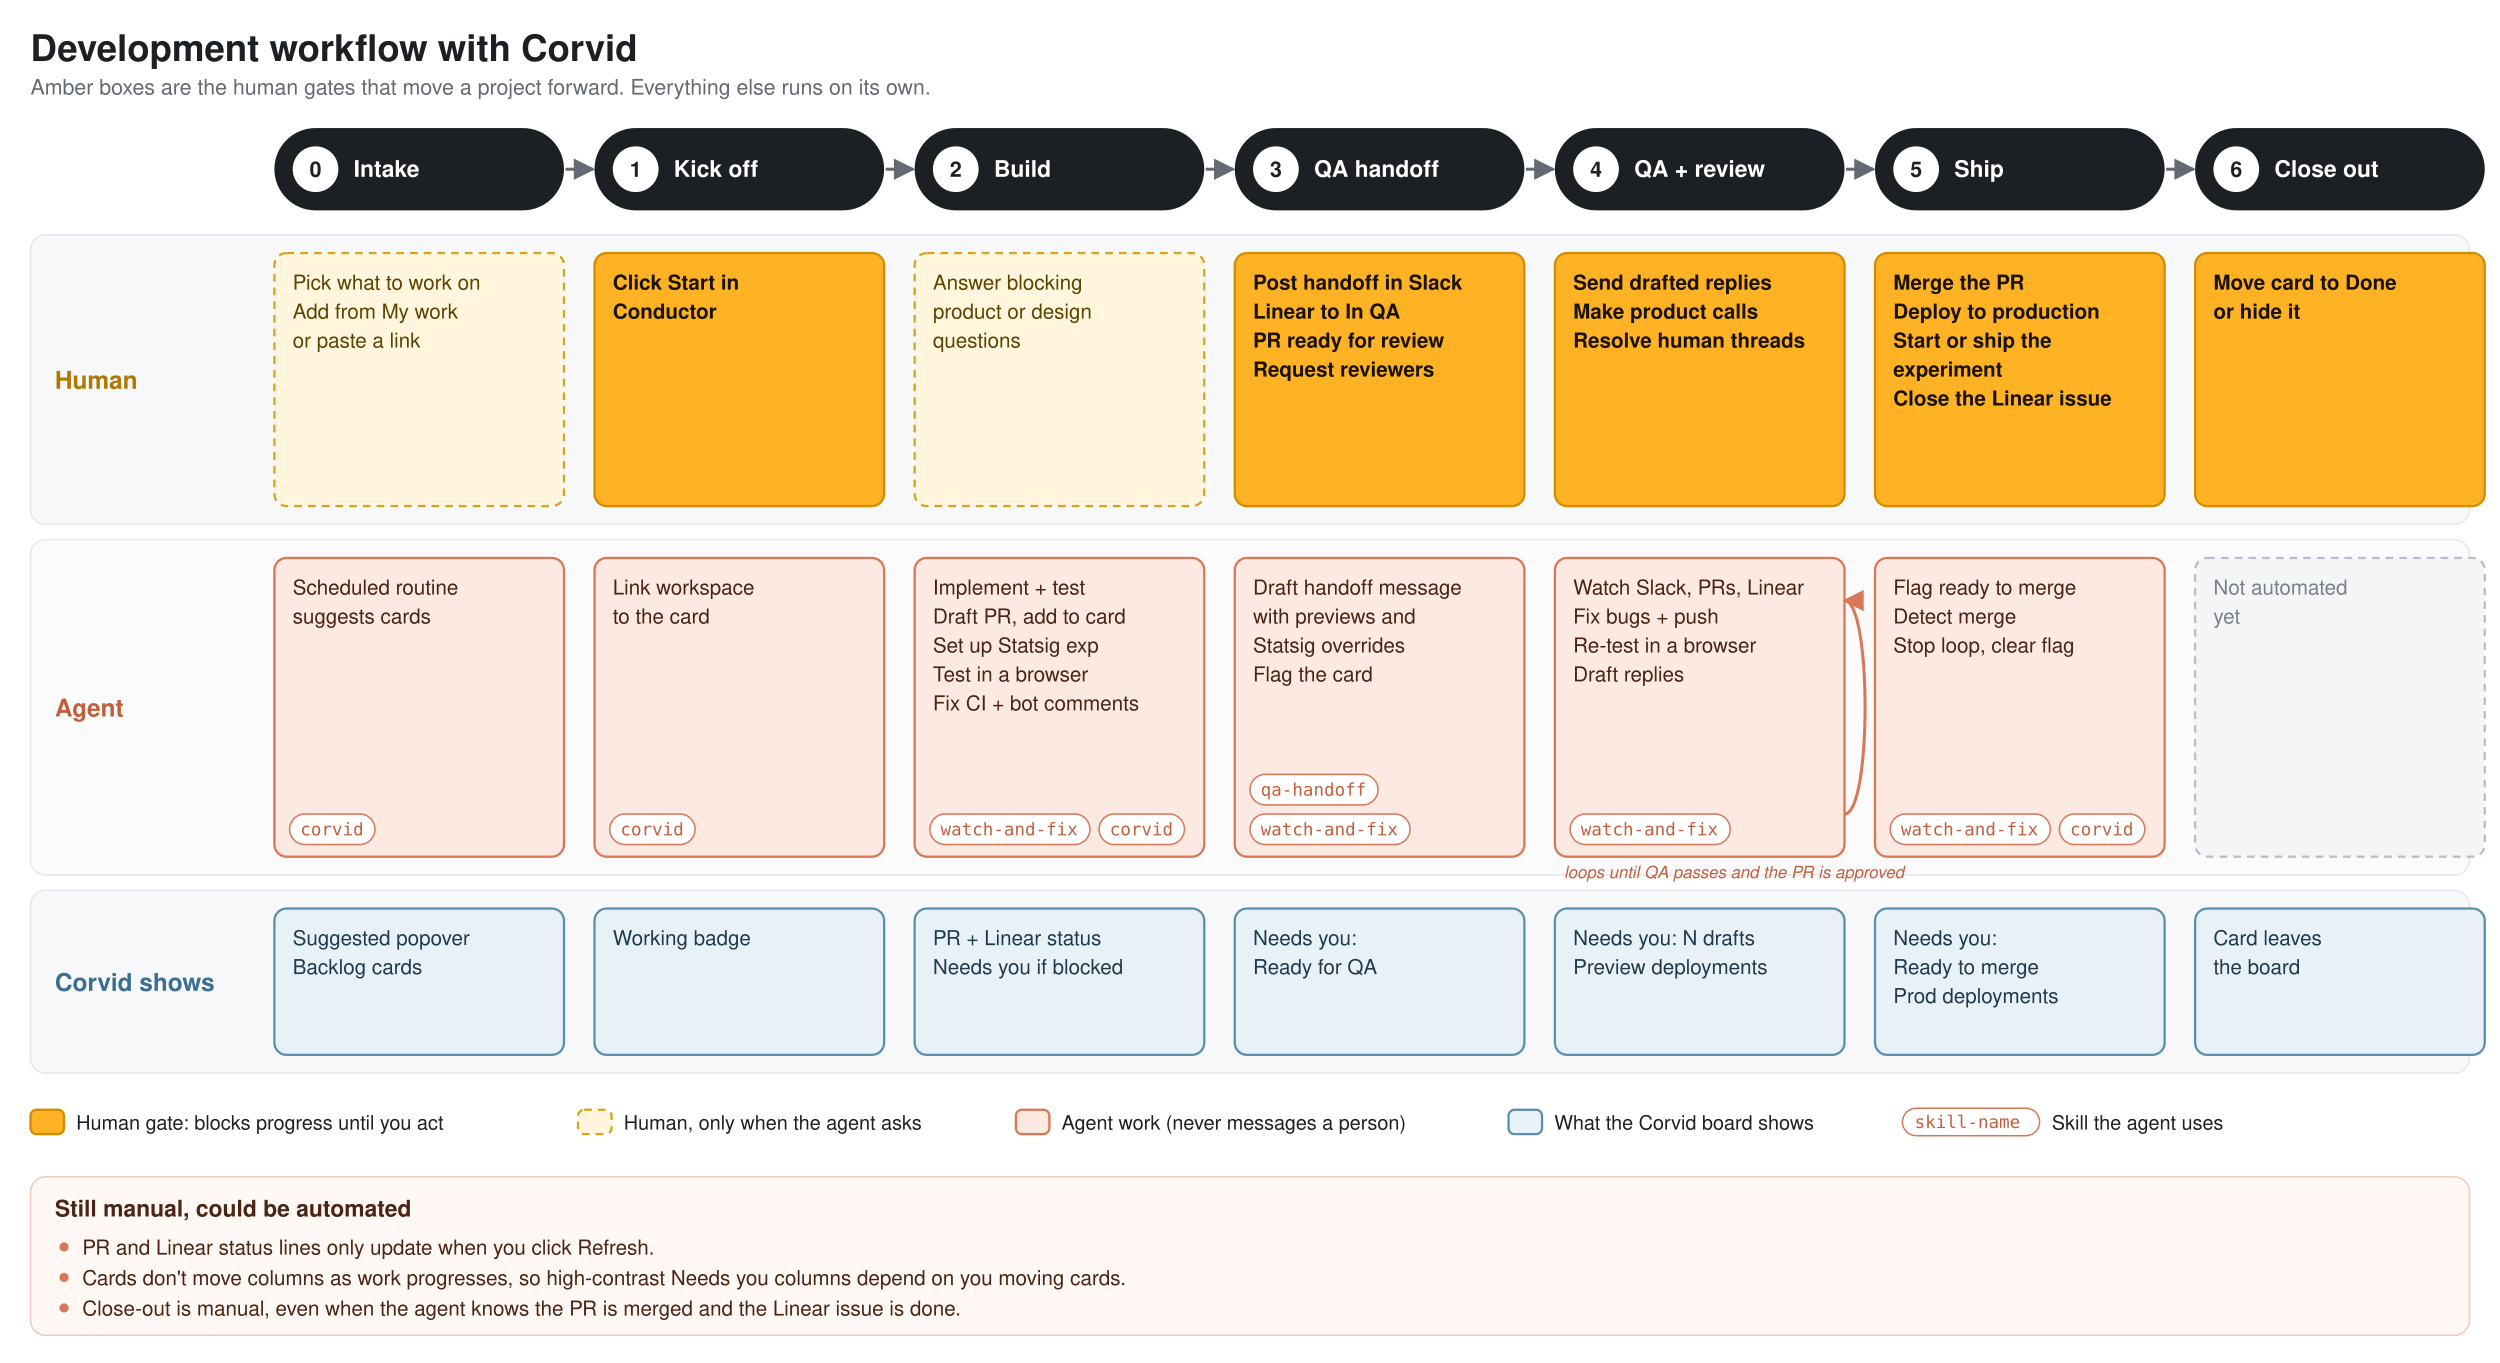
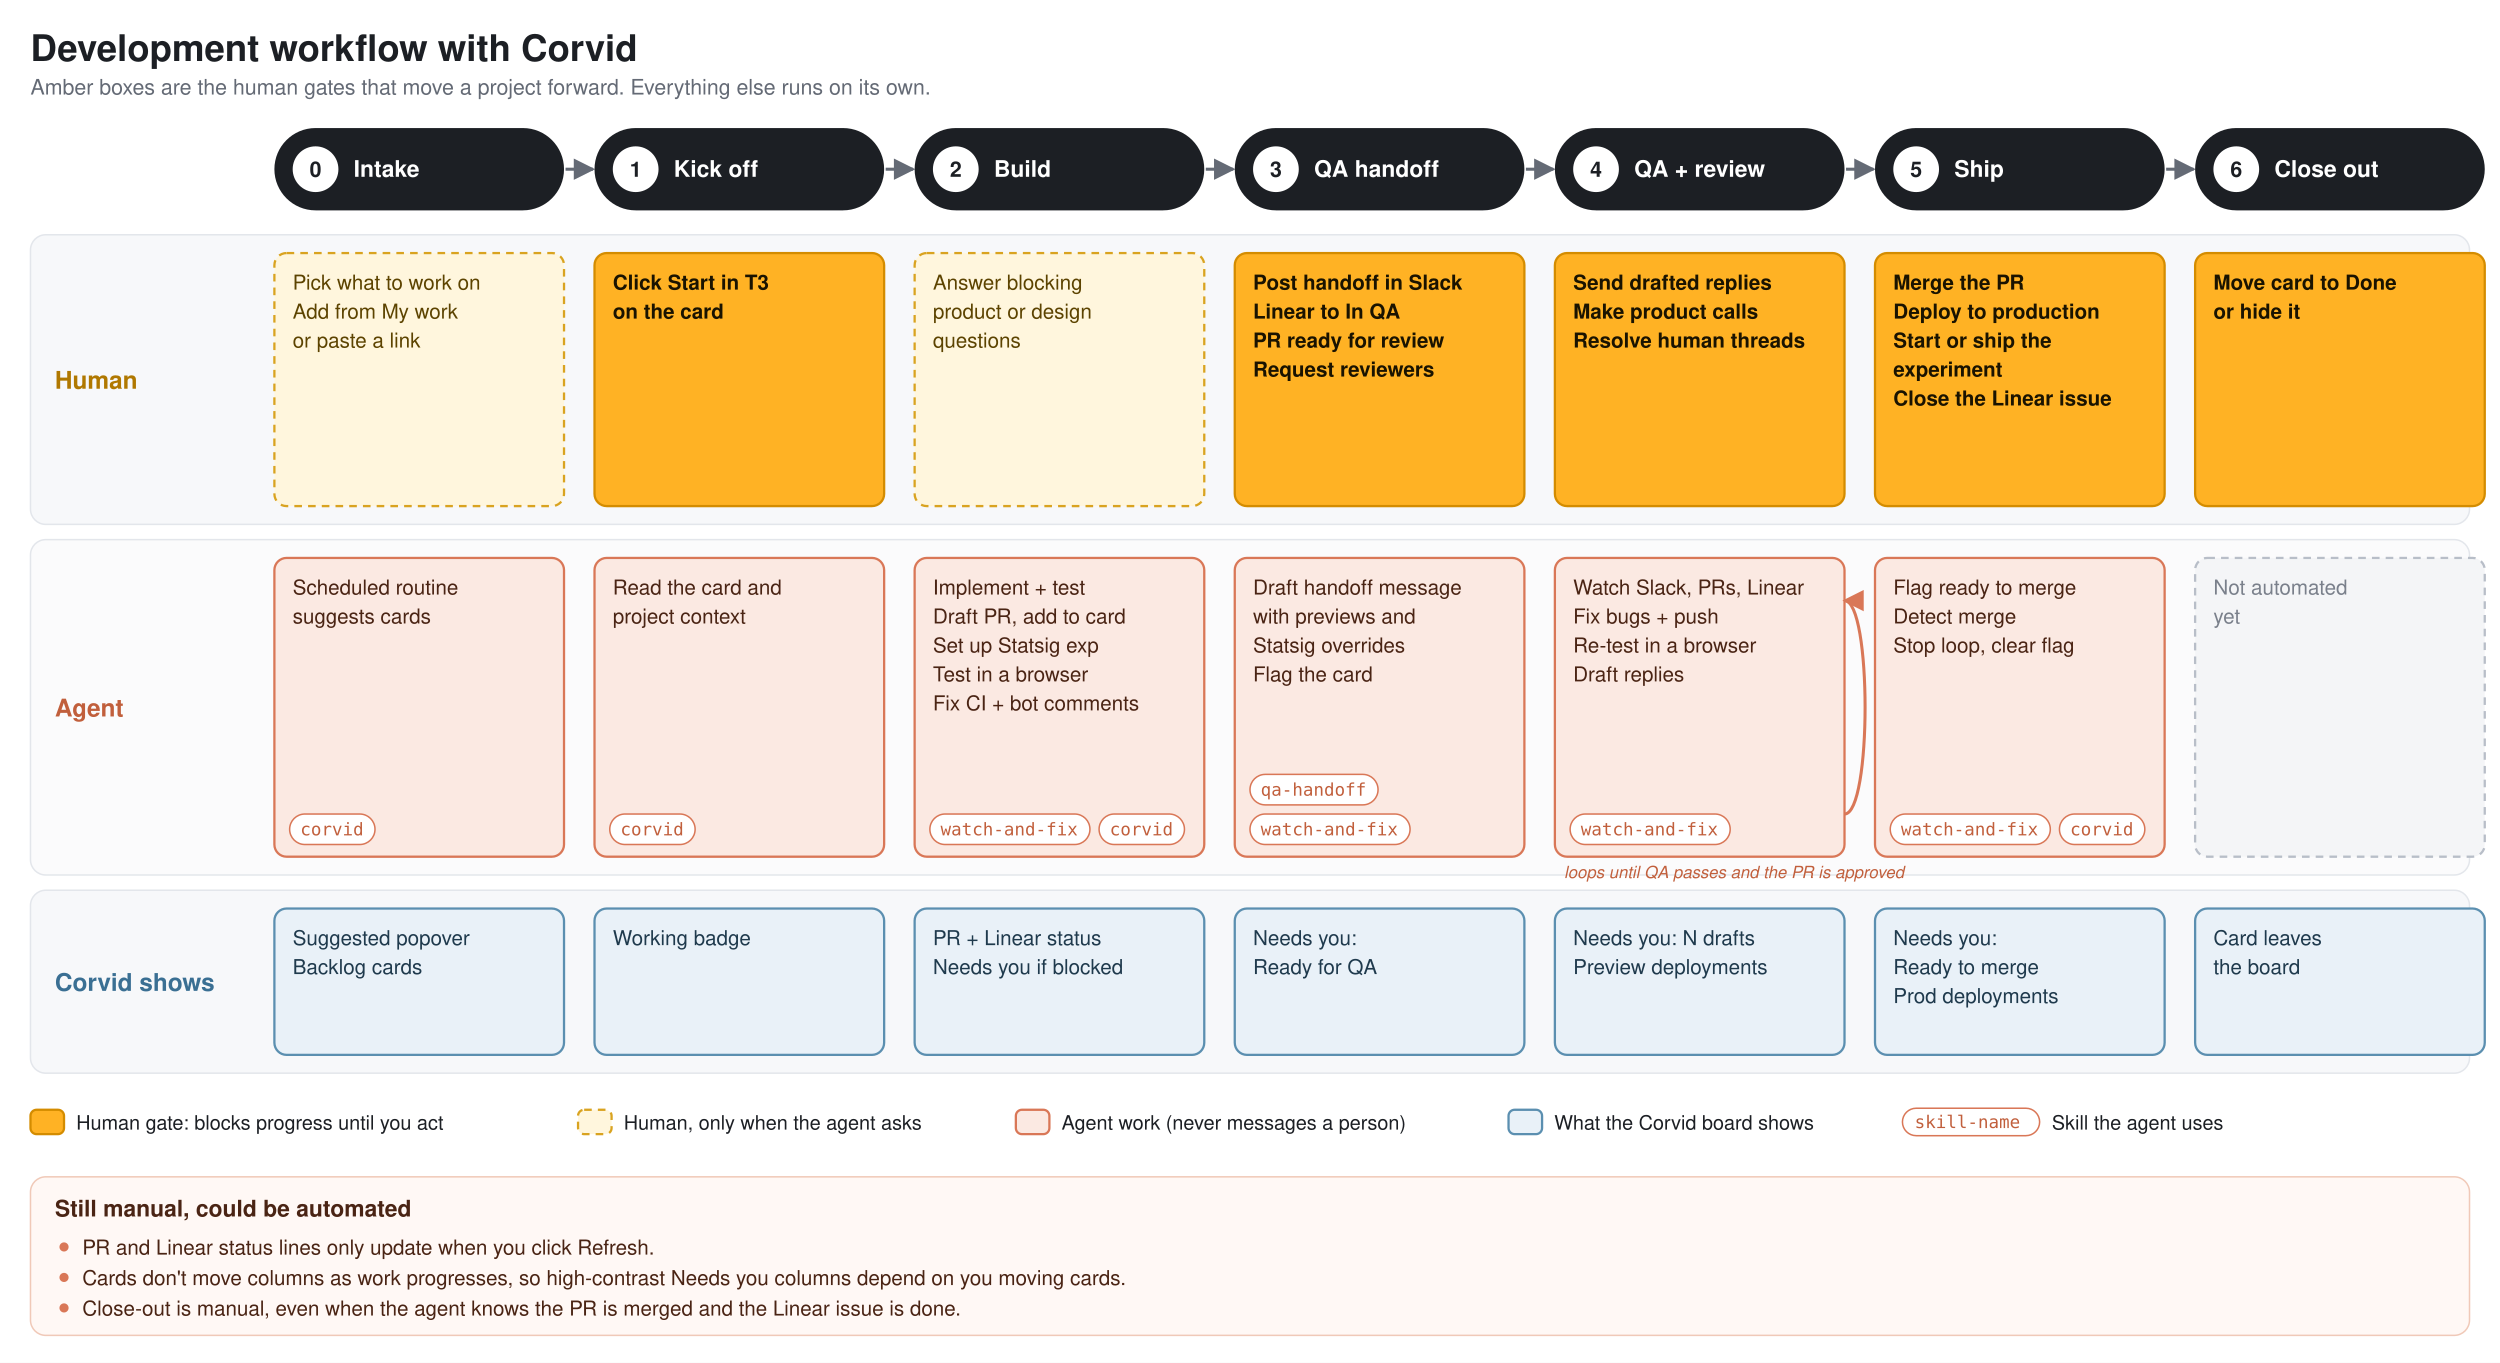
<svg xmlns="http://www.w3.org/2000/svg" width="3280" height="1788" viewBox="0 0 1640 894" font-family="-apple-system, BlinkMacSystemFont, Segoe UI, Helvetica, Arial, sans-serif">
  <defs>
    <marker id="arr" viewBox="0 0 10 10" refX="9" refY="5" markerWidth="7" markerHeight="7" orient="auto-start-reverse">
      <path d="M0,0 L10,5 L0,10 z" fill="#646a75" />
    </marker>
    <marker id="arrO" viewBox="0 0 10 10" refX="9" refY="5" markerWidth="7" markerHeight="7" orient="auto-start-reverse">
      <path d="M0,0 L10,5 L0,10 z" fill="#d97757" />
    </marker>
  </defs>
  <rect width="1640" height="894" fill="#ffffff" />
  <text x="20" y="40" font-size="24" font-weight="700" fill="#1c1f24">Development workflow with Corvid</text>
  <text x="20" y="62" font-size="14" fill="#646a75">Amber boxes are the human gates that move a project forward. Everything else runs on its own.</text>
  <rect x="180" y="84" width="190" height="54" rx="27" fill="#1c1f24" />
  <circle cx="207" cy="111.0" r="15" fill="#ffffff" />
  <text x="207" y="116.0" text-anchor="middle" font-size="14" font-weight="700" fill="#1c1f24">0</text>
  <text x="232" y="116.0" font-size="15" font-weight="600" fill="#ffffff">Intake</text>
  <line x1="371" y1="111.0" x2="389" y2="111.0" stroke="#646a75" stroke-width="2" marker-end="url(#arr)" />
  <rect x="390" y="84" width="190" height="54" rx="27" fill="#1c1f24" />
  <circle cx="417" cy="111.0" r="15" fill="#ffffff" />
  <text x="417" y="116.0" text-anchor="middle" font-size="14" font-weight="700" fill="#1c1f24">1</text>
  <text x="442" y="116.0" font-size="15" font-weight="600" fill="#ffffff">Kick off</text>
  <line x1="581" y1="111.0" x2="599" y2="111.0" stroke="#646a75" stroke-width="2" marker-end="url(#arr)" />
  <rect x="600" y="84" width="190" height="54" rx="27" fill="#1c1f24" />
  <circle cx="627" cy="111.0" r="15" fill="#ffffff" />
  <text x="627" y="116.0" text-anchor="middle" font-size="14" font-weight="700" fill="#1c1f24">2</text>
  <text x="652" y="116.0" font-size="15" font-weight="600" fill="#ffffff">Build</text>
  <line x1="791" y1="111.0" x2="809" y2="111.0" stroke="#646a75" stroke-width="2" marker-end="url(#arr)" />
  <rect x="810" y="84" width="190" height="54" rx="27" fill="#1c1f24" />
  <circle cx="837" cy="111.0" r="15" fill="#ffffff" />
  <text x="837" y="116.0" text-anchor="middle" font-size="14" font-weight="700" fill="#1c1f24">3</text>
  <text x="862" y="116.0" font-size="15" font-weight="600" fill="#ffffff">QA handoff</text>
  <line x1="1001" y1="111.0" x2="1019" y2="111.0" stroke="#646a75" stroke-width="2" marker-end="url(#arr)" />
  <rect x="1020" y="84" width="190" height="54" rx="27" fill="#1c1f24" />
  <circle cx="1047" cy="111.0" r="15" fill="#ffffff" />
  <text x="1047" y="116.0" text-anchor="middle" font-size="14" font-weight="700" fill="#1c1f24">4</text>
  <text x="1072" y="116.0" font-size="15" font-weight="600" fill="#ffffff">QA + review</text>
  <line x1="1211" y1="111.0" x2="1229" y2="111.0" stroke="#646a75" stroke-width="2" marker-end="url(#arr)" />
  <rect x="1230" y="84" width="190" height="54" rx="27" fill="#1c1f24" />
  <circle cx="1257" cy="111.0" r="15" fill="#ffffff" />
  <text x="1257" y="116.0" text-anchor="middle" font-size="14" font-weight="700" fill="#1c1f24">5</text>
  <text x="1282" y="116.0" font-size="15" font-weight="600" fill="#ffffff">Ship</text>
  <line x1="1421" y1="111.0" x2="1439" y2="111.0" stroke="#646a75" stroke-width="2" marker-end="url(#arr)" />
  <rect x="1440" y="84" width="190" height="54" rx="27" fill="#1c1f24" />
  <circle cx="1467" cy="111.0" r="15" fill="#ffffff" />
  <text x="1467" y="116.0" text-anchor="middle" font-size="14" font-weight="700" fill="#1c1f24">6</text>
  <text x="1492" y="116.0" font-size="15" font-weight="600" fill="#ffffff">Close out</text>
  <rect x="20" y="154" width="1600" height="190" rx="10" fill="#f7f8fa" stroke="#e3e6eb" />
  <text x="36" y="255.0" font-size="16" font-weight="700" fill="#b07800">Human</text>
  <rect x="180" y="166" width="190" height="166" rx="8" fill="#fff6dd" stroke="#d9a320" stroke-width="1.5" stroke-dasharray="5 4" />
  <text x="192" y="190" font-size="13.5" font-weight="400" fill="#5c4300">Pick what to work on</text>
  <text x="192" y="209" font-size="13.5" font-weight="400" fill="#5c4300">Add from My work</text>
  <text x="192" y="228" font-size="13.5" font-weight="400" fill="#5c4300">or paste a link</text>
  <rect x="390" y="166" width="190" height="166" rx="8" fill="#ffb224" stroke="#d48c00" stroke-width="1.5" />
-   <text x="402" y="190" font-size="13.5" font-weight="600" fill="#1a1300">Click Start in</text>
-   <text x="402" y="209" font-size="13.5" font-weight="600" fill="#1a1300">Conductor</text>
+   <text x="402" y="190" font-size="13.5" font-weight="600" fill="#1a1300">Click Start in T3</text>
+   <text x="402" y="209" font-size="13.5" font-weight="600" fill="#1a1300">on the card</text>
  <rect x="600" y="166" width="190" height="166" rx="8" fill="#fff6dd" stroke="#d9a320" stroke-width="1.5" stroke-dasharray="5 4" />
  <text x="612" y="190" font-size="13.5" font-weight="400" fill="#5c4300">Answer blocking</text>
  <text x="612" y="209" font-size="13.5" font-weight="400" fill="#5c4300">product or design</text>
  <text x="612" y="228" font-size="13.5" font-weight="400" fill="#5c4300">questions</text>
  <rect x="810" y="166" width="190" height="166" rx="8" fill="#ffb224" stroke="#d48c00" stroke-width="1.5" />
  <text x="822" y="190" font-size="13.5" font-weight="600" fill="#1a1300">Post handoff in Slack</text>
  <text x="822" y="209" font-size="13.5" font-weight="600" fill="#1a1300">Linear to In QA</text>
  <text x="822" y="228" font-size="13.5" font-weight="600" fill="#1a1300">PR ready for review</text>
  <text x="822" y="247" font-size="13.5" font-weight="600" fill="#1a1300">Request reviewers</text>
  <rect x="1020" y="166" width="190" height="166" rx="8" fill="#ffb224" stroke="#d48c00" stroke-width="1.5" />
  <text x="1032" y="190" font-size="13.5" font-weight="600" fill="#1a1300">Send drafted replies</text>
  <text x="1032" y="209" font-size="13.5" font-weight="600" fill="#1a1300">Make product calls</text>
  <text x="1032" y="228" font-size="13.5" font-weight="600" fill="#1a1300">Resolve human threads</text>
  <rect x="1230" y="166" width="190" height="166" rx="8" fill="#ffb224" stroke="#d48c00" stroke-width="1.5" />
  <text x="1242" y="190" font-size="13.5" font-weight="600" fill="#1a1300">Merge the PR</text>
  <text x="1242" y="209" font-size="13.5" font-weight="600" fill="#1a1300">Deploy to production</text>
  <text x="1242" y="228" font-size="13.5" font-weight="600" fill="#1a1300">Start or ship the</text>
  <text x="1242" y="247" font-size="13.5" font-weight="600" fill="#1a1300">experiment</text>
  <text x="1242" y="266" font-size="13.5" font-weight="600" fill="#1a1300">Close the Linear issue</text>
  <rect x="1440" y="166" width="190" height="166" rx="8" fill="#ffb224" stroke="#d48c00" stroke-width="1.5" />
  <text x="1452" y="190" font-size="13.5" font-weight="600" fill="#1a1300">Move card to Done</text>
  <text x="1452" y="209" font-size="13.5" font-weight="600" fill="#1a1300">or hide it</text>
  <rect x="20" y="354" width="1600" height="220" rx="10" fill="#fbfbfc" stroke="#e3e6eb" />
  <text x="36" y="470.0" font-size="16" font-weight="700" fill="#c15f3c">Agent</text>
  <rect x="180" y="366" width="190" height="196" rx="8" fill="#fbe9e2" stroke="#d97757" stroke-width="1.5" />
  <text x="192" y="390" font-size="13.5" font-weight="400" fill="#4a2414">Scheduled routine</text>
  <text x="192" y="409" font-size="13.5" font-weight="400" fill="#4a2414">suggests cards</text>
  <rect x="190" y="534" width="56.0" height="20" rx="10" fill="#ffffff" stroke="#d97757" />
  <text x="197" y="548" font-size="11.5" font-family="SFMono-Regular, Menlo, monospace" fill="#c15f3c">corvid</text>
  <rect x="390" y="366" width="190" height="196" rx="8" fill="#fbe9e2" stroke="#d97757" stroke-width="1.5" />
-   <text x="402" y="390" font-size="13.5" font-weight="400" fill="#4a2414">Link workspace</text>
-   <text x="402" y="409" font-size="13.5" font-weight="400" fill="#4a2414">to the card</text>
+   <text x="402" y="390" font-size="13.5" font-weight="400" fill="#4a2414">Read the card and</text>
+   <text x="402" y="409" font-size="13.5" font-weight="400" fill="#4a2414">project context</text>
  <rect x="400" y="534" width="56.0" height="20" rx="10" fill="#ffffff" stroke="#d97757" />
  <text x="407" y="548" font-size="11.5" font-family="SFMono-Regular, Menlo, monospace" fill="#c15f3c">corvid</text>
  <rect x="600" y="366" width="190" height="196" rx="8" fill="#fbe9e2" stroke="#d97757" stroke-width="1.5" />
  <text x="612" y="390" font-size="13.5" font-weight="400" fill="#4a2414">Implement + test</text>
  <text x="612" y="409" font-size="13.5" font-weight="400" fill="#4a2414">Draft PR, add to card</text>
  <text x="612" y="428" font-size="13.5" font-weight="400" fill="#4a2414">Set up Statsig exp</text>
  <text x="612" y="447" font-size="13.5" font-weight="400" fill="#4a2414">Test in a browser</text>
  <text x="612" y="466" font-size="13.5" font-weight="400" fill="#4a2414">Fix CI + bot comments</text>
  <rect x="610" y="534" width="105.0" height="20" rx="10" fill="#ffffff" stroke="#d97757" />
  <text x="617" y="548" font-size="11.5" font-family="SFMono-Regular, Menlo, monospace" fill="#c15f3c">watch-and-fix</text>
  <rect x="721.0" y="534" width="56.0" height="20" rx="10" fill="#ffffff" stroke="#d97757" />
  <text x="728.0" y="548" font-size="11.5" font-family="SFMono-Regular, Menlo, monospace" fill="#c15f3c">corvid</text>
  <rect x="810" y="366" width="190" height="196" rx="8" fill="#fbe9e2" stroke="#d97757" stroke-width="1.5" />
  <text x="822" y="390" font-size="13.5" font-weight="400" fill="#4a2414">Draft handoff message</text>
  <text x="822" y="409" font-size="13.5" font-weight="400" fill="#4a2414">with previews and</text>
  <text x="822" y="428" font-size="13.5" font-weight="400" fill="#4a2414">Statsig overrides</text>
  <text x="822" y="447" font-size="13.5" font-weight="400" fill="#4a2414">Flag the card</text>
  <rect x="820" y="534" width="105.0" height="20" rx="10" fill="#ffffff" stroke="#d97757" />
  <text x="827" y="548" font-size="11.5" font-family="SFMono-Regular, Menlo, monospace" fill="#c15f3c">watch-and-fix</text>
  <rect x="820" y="508" width="84.0" height="20" rx="10" fill="#ffffff" stroke="#d97757" />
  <text x="827" y="522" font-size="11.5" font-family="SFMono-Regular, Menlo, monospace" fill="#c15f3c">qa-handoff</text>
  <rect x="1020" y="366" width="190" height="196" rx="8" fill="#fbe9e2" stroke="#d97757" stroke-width="1.5" />
  <text x="1032" y="390" font-size="13.5" font-weight="400" fill="#4a2414">Watch Slack, PRs, Linear</text>
  <text x="1032" y="409" font-size="13.5" font-weight="400" fill="#4a2414">Fix bugs + push</text>
  <text x="1032" y="428" font-size="13.5" font-weight="400" fill="#4a2414">Re-test in a browser</text>
  <text x="1032" y="447" font-size="13.5" font-weight="400" fill="#4a2414">Draft replies</text>
  <rect x="1030" y="534" width="105.0" height="20" rx="10" fill="#ffffff" stroke="#d97757" />
  <text x="1037" y="548" font-size="11.5" font-family="SFMono-Regular, Menlo, monospace" fill="#c15f3c">watch-and-fix</text>
  <rect x="1230" y="366" width="190" height="196" rx="8" fill="#fbe9e2" stroke="#d97757" stroke-width="1.5" />
  <text x="1242" y="390" font-size="13.5" font-weight="400" fill="#4a2414">Flag ready to merge</text>
  <text x="1242" y="409" font-size="13.5" font-weight="400" fill="#4a2414">Detect merge</text>
  <text x="1242" y="428" font-size="13.5" font-weight="400" fill="#4a2414">Stop loop, clear flag</text>
  <rect x="1240" y="534" width="105.0" height="20" rx="10" fill="#ffffff" stroke="#d97757" />
  <text x="1247" y="548" font-size="11.5" font-family="SFMono-Regular, Menlo, monospace" fill="#c15f3c">watch-and-fix</text>
  <rect x="1351.0" y="534" width="56.0" height="20" rx="10" fill="#ffffff" stroke="#d97757" />
  <text x="1358.0" y="548" font-size="11.5" font-family="SFMono-Regular, Menlo, monospace" fill="#c15f3c">corvid</text>
  <rect x="1440" y="366" width="190" height="196" rx="8" fill="#f4f5f7" stroke="#b8bec8" stroke-width="1.5" stroke-dasharray="5 4" />
  <text x="1452" y="390" font-size="13.5" font-weight="400" fill="#7a808b">Not automated</text>
  <text x="1452" y="409" font-size="13.5" font-weight="400" fill="#7a808b">yet</text>
  <rect x="20" y="584" width="1600" height="120" rx="10" fill="#f7f8fa" stroke="#e3e6eb" />
  <text x="36" y="650.0" font-size="16" font-weight="700" fill="#3a6f93">Corvid shows</text>
  <rect x="180" y="596" width="190" height="96" rx="8" fill="#e9f1f8" stroke="#5b8fb0" stroke-width="1.5" />
  <text x="192" y="620" font-size="13.5" font-weight="400" fill="#1f3a4d">Suggested popover</text>
  <text x="192" y="639" font-size="13.5" font-weight="400" fill="#1f3a4d">Backlog cards</text>
  <rect x="390" y="596" width="190" height="96" rx="8" fill="#e9f1f8" stroke="#5b8fb0" stroke-width="1.5" />
  <text x="402" y="620" font-size="13.5" font-weight="400" fill="#1f3a4d">Working badge</text>
  <rect x="600" y="596" width="190" height="96" rx="8" fill="#e9f1f8" stroke="#5b8fb0" stroke-width="1.5" />
  <text x="612" y="620" font-size="13.5" font-weight="400" fill="#1f3a4d">PR + Linear status</text>
  <text x="612" y="639" font-size="13.5" font-weight="400" fill="#1f3a4d">Needs you if blocked</text>
  <rect x="810" y="596" width="190" height="96" rx="8" fill="#e9f1f8" stroke="#5b8fb0" stroke-width="1.5" />
  <text x="822" y="620" font-size="13.5" font-weight="400" fill="#1f3a4d">Needs you:</text>
  <text x="822" y="639" font-size="13.5" font-weight="400" fill="#1f3a4d">Ready for QA</text>
  <rect x="1020" y="596" width="190" height="96" rx="8" fill="#e9f1f8" stroke="#5b8fb0" stroke-width="1.5" />
  <text x="1032" y="620" font-size="13.5" font-weight="400" fill="#1f3a4d">Needs you: N drafts</text>
  <text x="1032" y="639" font-size="13.5" font-weight="400" fill="#1f3a4d">Preview deployments</text>
  <rect x="1230" y="596" width="190" height="96" rx="8" fill="#e9f1f8" stroke="#5b8fb0" stroke-width="1.5" />
  <text x="1242" y="620" font-size="13.5" font-weight="400" fill="#1f3a4d">Needs you:</text>
  <text x="1242" y="639" font-size="13.5" font-weight="400" fill="#1f3a4d">Ready to merge</text>
  <text x="1242" y="658" font-size="13.5" font-weight="400" fill="#1f3a4d">Prod deployments</text>
  <rect x="1440" y="596" width="190" height="96" rx="8" fill="#e9f1f8" stroke="#5b8fb0" stroke-width="1.5" />
  <text x="1452" y="620" font-size="13.5" font-weight="400" fill="#1f3a4d">Card leaves</text>
  <text x="1452" y="639" font-size="13.5" font-weight="400" fill="#1f3a4d">the board</text>
  <path d="M 1210 534 C 1228 534, 1228 394, 1210 394" fill="none" stroke="#d97757" stroke-width="2" marker-end="url(#arrO)" />
  <text x="1026" y="576" font-size="11" fill="#c15f3c" font-style="italic">loops until QA passes and the PR is approved</text>
  <rect x="20" y="728" width="22" height="16" rx="4" fill="#ffb224" stroke="#d48c00" stroke-width="1.5" />
  <text x="50" y="741" font-size="13" fill="#1c1f24">Human gate: blocks progress until you act</text>
  <rect x="379.2" y="728" width="22" height="16" rx="4" fill="#fff6dd" stroke="#d9a320" stroke-width="1.5" stroke-dasharray="5 4" />
  <text x="409.2" y="741" font-size="13" fill="#1c1f24">Human, only when the agent asks</text>
  <rect x="666.4" y="728" width="22" height="16" rx="4" fill="#fbe9e2" stroke="#d97757" stroke-width="1.5" />
  <text x="696.4" y="741" font-size="13" fill="#1c1f24">Agent work (never messages a person)</text>
  <rect x="989.6" y="728" width="22" height="16" rx="4" fill="#e9f1f8" stroke="#5b8fb0" stroke-width="1.5" />
  <text x="1019.6" y="741" font-size="13" fill="#1c1f24">What the Corvid board shows</text>
  <rect x="1248.0" y="727" width="90" height="18" rx="9" fill="#ffffff" stroke="#d97757" />
  <text x="1256.0" y="740" font-size="11.5" font-family="SFMono-Regular, Menlo, monospace" fill="#c15f3c">skill-name</text>
  <text x="1346.0" y="741" font-size="13" fill="#1c1f24">Skill the agent uses</text>
  <rect x="20" y="772" width="1600" height="104" rx="10" fill="#fff8f5" stroke="#f0c9b8" />
  <text x="36" y="798" font-size="15" font-weight="700" fill="#4a2414">Still manual, could be automated</text>
  <circle cx="42" cy="818" r="3" fill="#d97757" />
  <text x="54" y="823" font-size="13.5" fill="#4a2414">PR and Linear status lines only update when you click Refresh.</text>
  <circle cx="42" cy="838" r="3" fill="#d97757" />
  <text x="54" y="843" font-size="13.5" fill="#4a2414">Cards don't move columns as work progresses, so high-contrast Needs you columns depend on you moving cards.</text>
  <circle cx="42" cy="858" r="3" fill="#d97757" />
  <text x="54" y="863" font-size="13.5" fill="#4a2414">Close-out is manual, even when the agent knows the PR is merged and the Linear issue is done.</text>
</svg>
